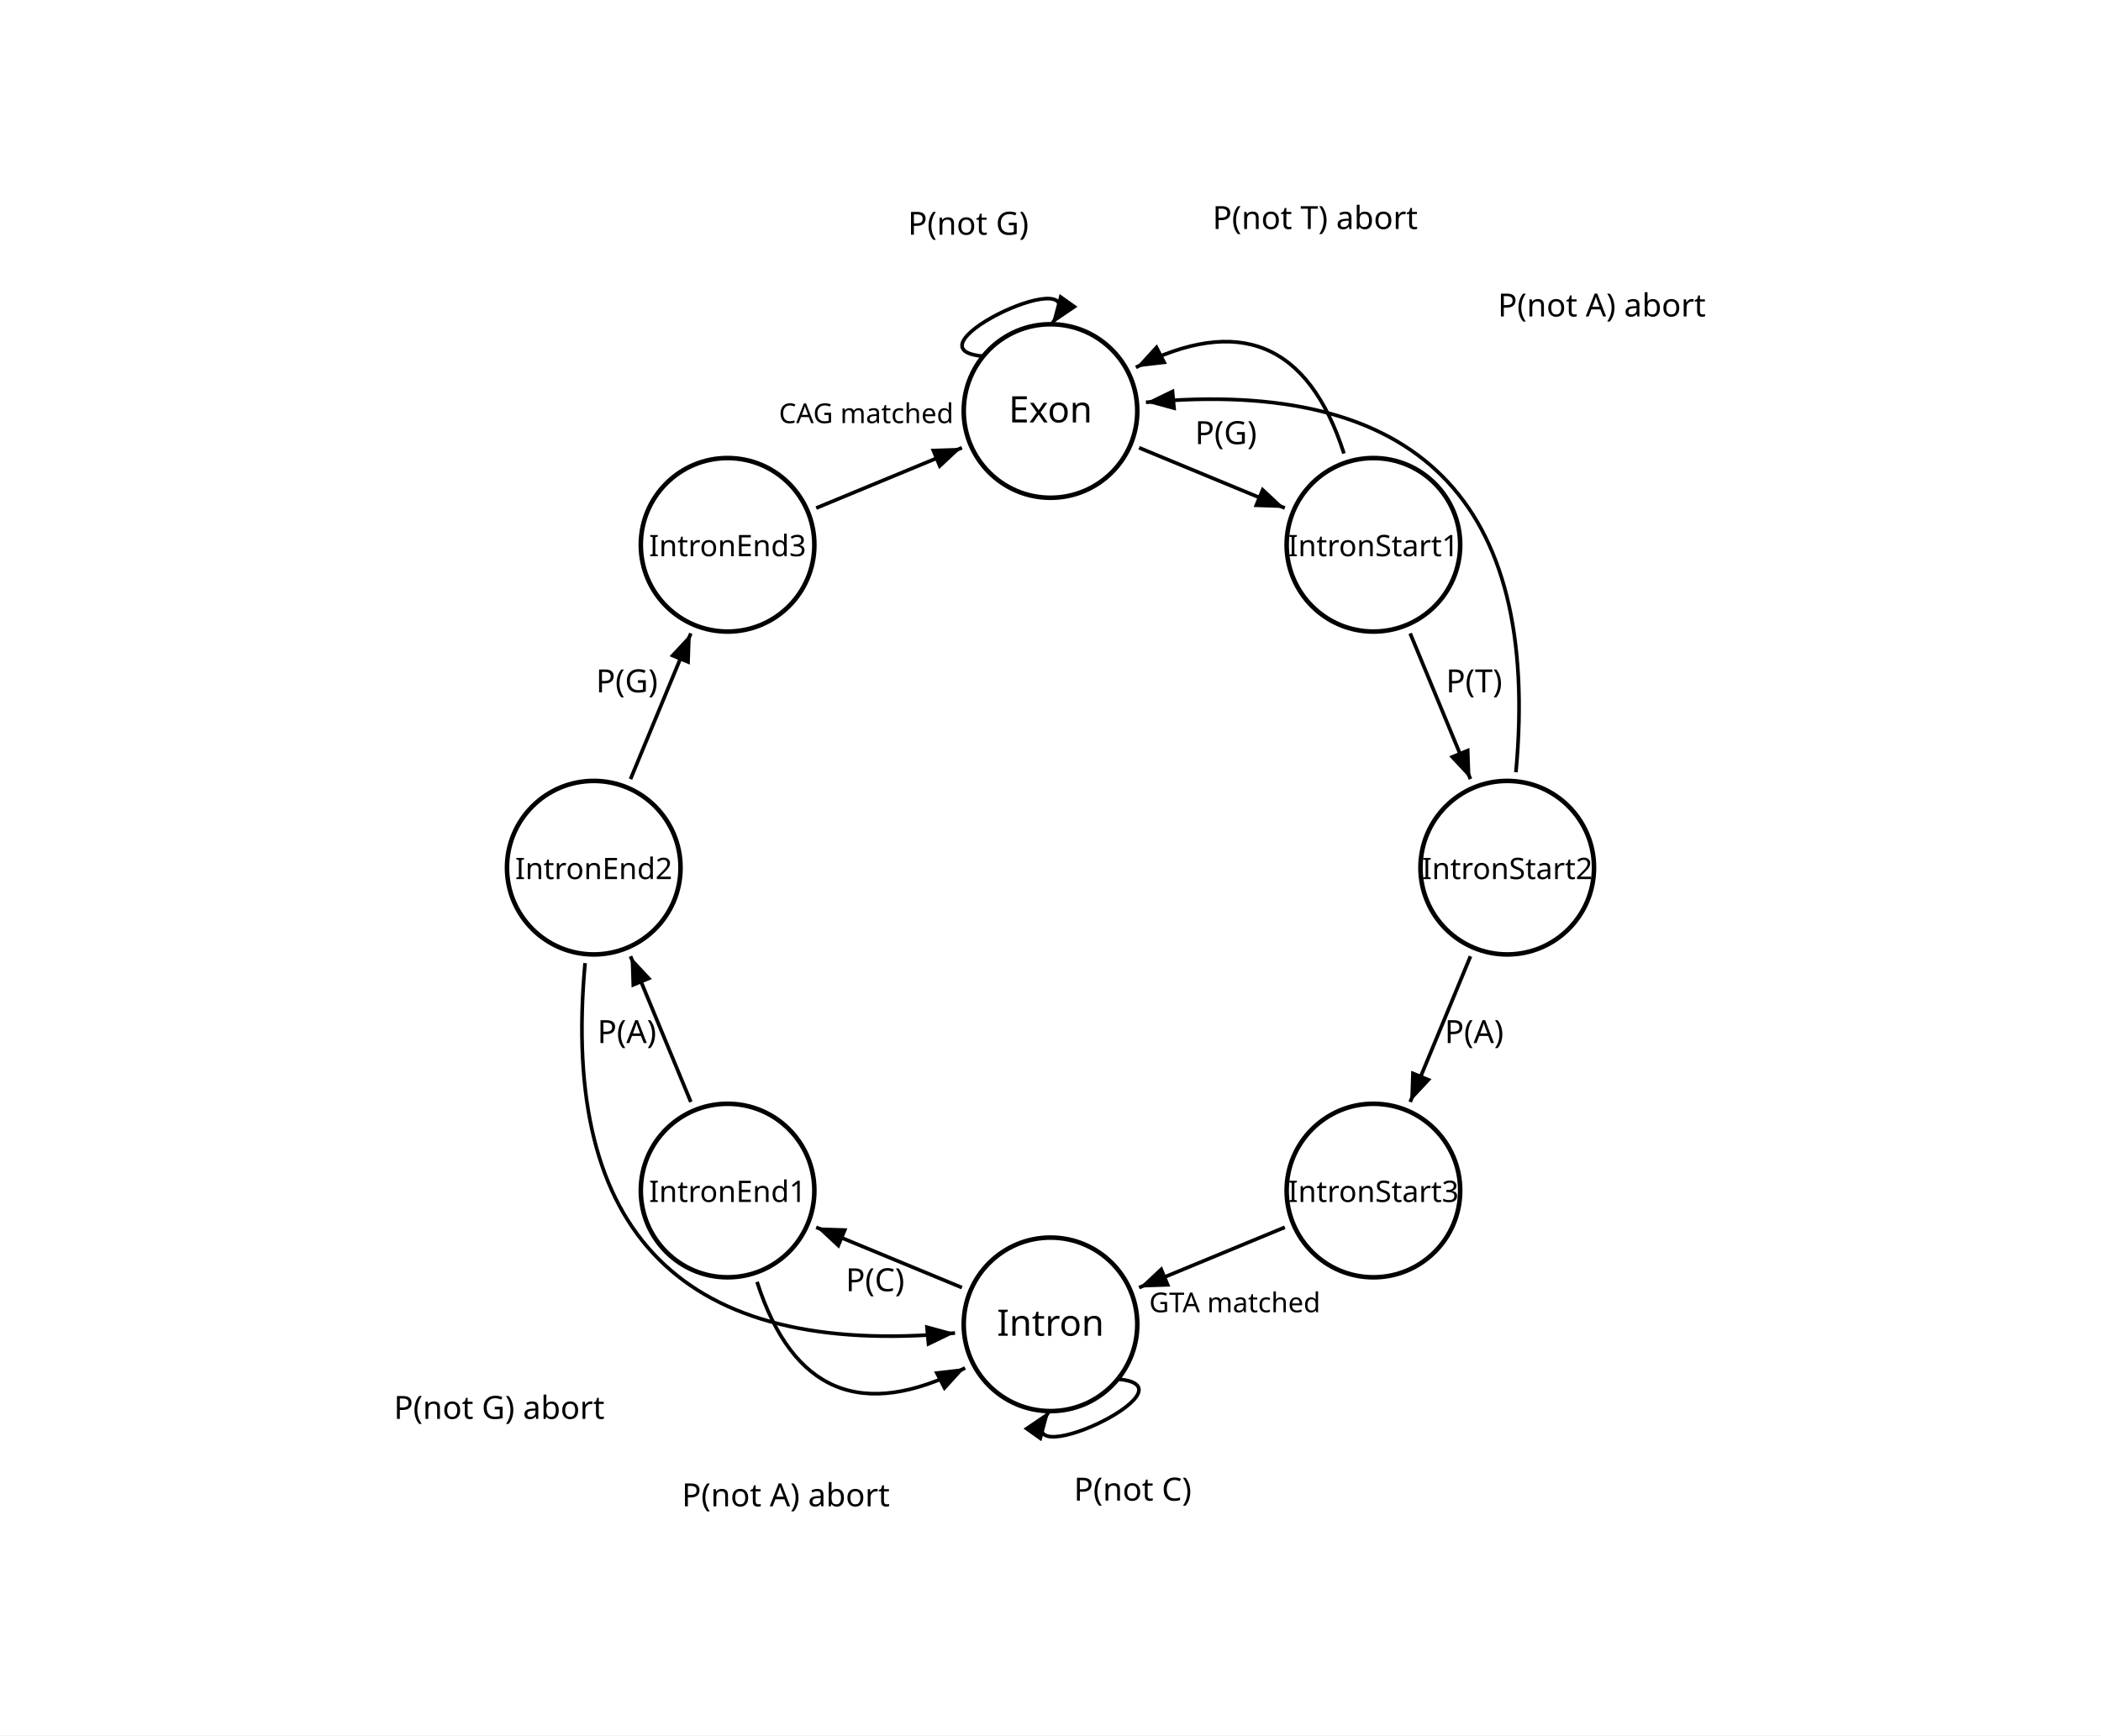
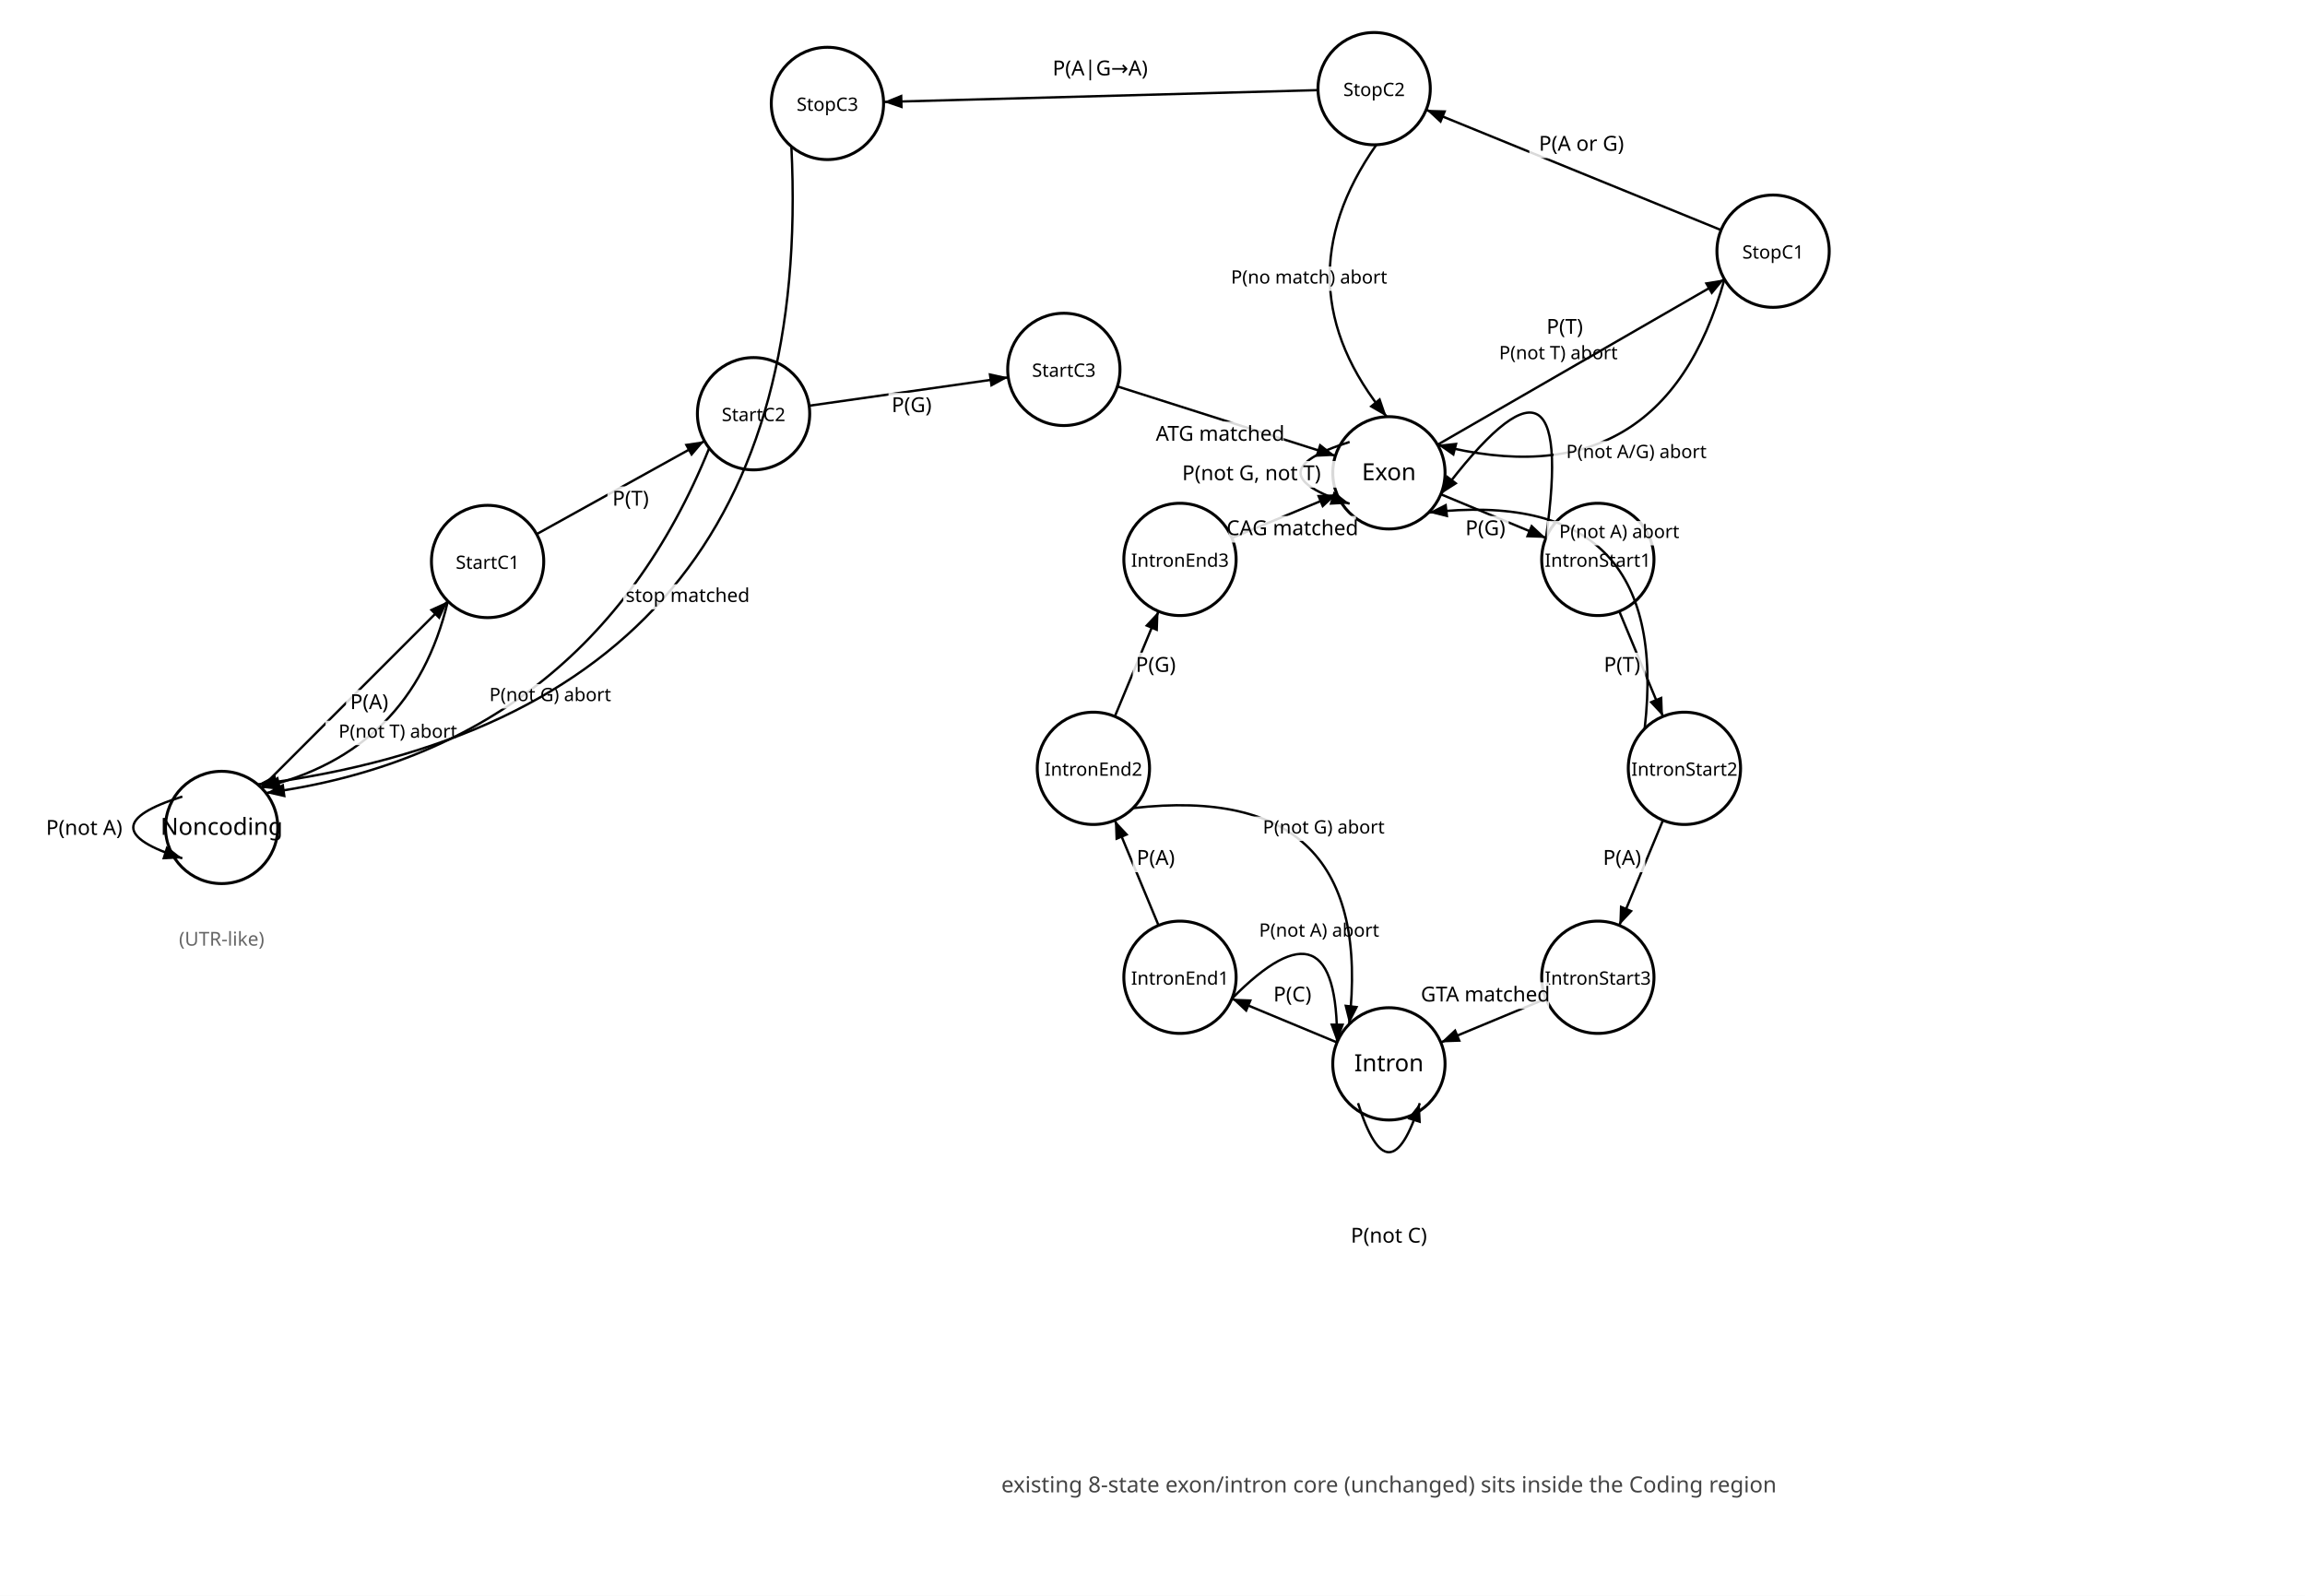
- <svg xmlns="http://www.w3.org/2000/svg" width="920" height="760" viewBox="0 0 920 760">
+ <svg xmlns="http://www.w3.org/2000/svg" width="1560" height="1080" viewBox="0 0 1560 1080">
  <defs>
    <marker id="arrow" markerWidth="10" markerHeight="10" refX="8" refY="3" orient="auto" markerUnits="strokeWidth">
      <path d="M0,0 L8,3 L0,6 Z" fill="black" />
    </marker>
  </defs>
-   <rect x="0" y="0" width="920" height="760" fill="white" />
-   <circle cx="460.0" cy="180.0" r="38" fill="white" stroke="black" stroke-width="2" />
-   <circle cx="601.4" cy="238.6" r="38" fill="white" stroke="black" stroke-width="2" />
-   <circle cx="660.0" cy="380.0" r="38" fill="white" stroke="black" stroke-width="2" />
-   <circle cx="601.4" cy="521.4" r="38" fill="white" stroke="black" stroke-width="2" />
-   <circle cx="460.0" cy="580.0" r="38" fill="white" stroke="black" stroke-width="2" />
-   <circle cx="318.6" cy="521.4" r="38" fill="white" stroke="black" stroke-width="2" />
-   <circle cx="260.0" cy="380.0" r="38" fill="white" stroke="black" stroke-width="2" />
-   <circle cx="318.6" cy="238.6" r="38" fill="white" stroke="black" stroke-width="2" />
-   <path d="M 430.6 156.0 C 393.1 152.9 482.3 111.3 460.5 142.0" fill="none" stroke="black" stroke-width="1.6" marker-end="url(#arrow)" />
-   <text x="424.0" y="102.8" font-family="sans-serif" font-size="14" fill="black" text-anchor="middle">P(not G)</text>
-   <line x1="498.8" y1="196.1" x2="562.6" y2="222.5" stroke="black" stroke-width="1.6" marker-end="url(#arrow)" />
-   <text x="536.8" y="194.5" font-family="sans-serif" font-size="14" fill="black" text-anchor="middle">P(G)</text>
-   <line x1="617.5" y1="277.4" x2="643.9" y2="341.2" stroke="black" stroke-width="1.6" marker-end="url(#arrow)" />
-   <text x="645.5" y="303.2" font-family="sans-serif" font-size="14" fill="black" text-anchor="middle">P(T)</text>
-   <line x1="643.9" y1="418.8" x2="617.5" y2="482.6" stroke="black" stroke-width="1.6" marker-end="url(#arrow)" />
-   <text x="645.5" y="456.8" font-family="sans-serif" font-size="14" fill="black" text-anchor="middle">P(A)</text>
-   <line x1="562.6" y1="537.5" x2="498.8" y2="563.9" stroke="black" stroke-width="1.6" marker-end="url(#arrow)" />
-   <text x="540.7" y="574.7" font-family="sans-serif" font-size="12" fill="black" text-anchor="middle">GTA matched</text>
-   <path d="M 489.4 604.0 C 526.9 607.1 437.7 648.7 459.5 618.0" fill="none" stroke="black" stroke-width="1.6" marker-end="url(#arrow)" />
-   <text x="496.0" y="657.2" font-family="sans-serif" font-size="14" fill="black" text-anchor="middle">P(not C)</text>
-   <line x1="421.2" y1="563.9" x2="357.4" y2="537.5" stroke="black" stroke-width="1.6" marker-end="url(#arrow)" />
-   <text x="383.2" y="565.5" font-family="sans-serif" font-size="14" fill="black" text-anchor="middle">P(C)</text>
-   <line x1="302.5" y1="482.6" x2="276.1" y2="418.8" stroke="black" stroke-width="1.6" marker-end="url(#arrow)" />
-   <text x="274.5" y="456.8" font-family="sans-serif" font-size="14" fill="black" text-anchor="middle">P(A)</text>
-   <line x1="276.1" y1="341.2" x2="302.5" y2="277.4" stroke="black" stroke-width="1.6" marker-end="url(#arrow)" />
-   <text x="274.5" y="303.2" font-family="sans-serif" font-size="14" fill="black" text-anchor="middle">P(G)</text>
-   <line x1="357.4" y1="222.5" x2="421.2" y2="196.1" stroke="black" stroke-width="1.6" marker-end="url(#arrow)" />
-   <text x="379.3" y="185.3" font-family="sans-serif" font-size="12" fill="black" text-anchor="middle">CAG matched</text>
-   <path d="M 588.5 198.6 Q 565.2 126.1 497.4 160.9" fill="none" stroke="black" stroke-width="1.6" marker-end="url(#arrow)" />
-   <text x="575.9" y="100.3" font-family="sans-serif" font-size="14" fill="black" text-anchor="middle">P(not T) abort</text>
-   <path d="M 663.8 338.2 Q 680.2 159.8 501.8 176.2" fill="none" stroke="black" stroke-width="1.6" marker-end="url(#arrow)" />
-   <text x="701.4" y="138.6" font-family="sans-serif" font-size="14" fill="black" text-anchor="middle">P(not A) abort</text>
-   <path d="M 331.5 561.4 Q 354.8 633.9 422.6 599.1" fill="none" stroke="black" stroke-width="1.6" marker-end="url(#arrow)" />
-   <text x="344.1" y="659.7" font-family="sans-serif" font-size="14" fill="black" text-anchor="middle">P(not A) abort</text>
-   <path d="M 256.2 421.8 Q 239.8 600.2 418.2 583.8" fill="none" stroke="black" stroke-width="1.6" marker-end="url(#arrow)" />
-   <text x="218.6" y="621.4" font-family="sans-serif" font-size="14" fill="black" text-anchor="middle">P(not G) abort</text>
-   <text x="460.0" y="185.0" font-family="sans-serif" font-size="16" fill="black" text-anchor="middle">Exon</text>
-   <text x="601.4" y="243.6" font-family="sans-serif" font-size="13" fill="black" text-anchor="middle">IntronStart1</text>
-   <text x="660.0" y="385.0" font-family="sans-serif" font-size="13" fill="black" text-anchor="middle">IntronStart2</text>
-   <text x="601.4" y="526.4" font-family="sans-serif" font-size="13" fill="black" text-anchor="middle">IntronStart3</text>
-   <text x="460.0" y="585.0" font-family="sans-serif" font-size="16" fill="black" text-anchor="middle">Intron</text>
-   <text x="318.6" y="526.4" font-family="sans-serif" font-size="13" fill="black" text-anchor="middle">IntronEnd1</text>
-   <text x="260.0" y="385.0" font-family="sans-serif" font-size="13" fill="black" text-anchor="middle">IntronEnd2</text>
-   <text x="318.6" y="243.6" font-family="sans-serif" font-size="13" fill="black" text-anchor="middle">IntronEnd3</text>
+   <rect x="0" y="0" width="1560" height="1080" fill="white" />
+   <text x="150" y="640" font-family="sans-serif" font-size="13" fill="#666" text-anchor="middle">(UTR-like)</text>
+   <text x="940" y="1010" font-family="sans-serif" font-size="15" fill="#444" text-anchor="middle">existing 8-state exon/intron core (unchanged) sits inside the Coding region</text>
+   <circle cx="150" cy="560" r="38" fill="white" stroke="black" stroke-width="2" />
+   <text x="150" y="565" font-family="sans-serif" font-size="16" fill="black" text-anchor="middle">Noncoding</text>
+   <circle cx="330" cy="380" r="38" fill="white" stroke="black" stroke-width="2" />
+   <text x="330" y="385" font-family="sans-serif" font-size="12.5" fill="black" text-anchor="middle">StartC1</text>
+   <circle cx="510" cy="280" r="38" fill="white" stroke="black" stroke-width="2" />
+   <text x="510" y="285" font-family="sans-serif" font-size="12.5" fill="black" text-anchor="middle">StartC2</text>
+   <circle cx="720" cy="250" r="38" fill="white" stroke="black" stroke-width="2" />
+   <text x="720" y="255" font-family="sans-serif" font-size="12.5" fill="black" text-anchor="middle">StartC3</text>
+   <circle cx="940" cy="320" r="38" fill="white" stroke="black" stroke-width="2" />
+   <text x="940" y="325" font-family="sans-serif" font-size="16" fill="black" text-anchor="middle">Exon</text>
+   <circle cx="1081.4" cy="378.6" r="38" fill="white" stroke="black" stroke-width="2" />
+   <text x="1081.4" y="383.6" font-family="sans-serif" font-size="12.5" fill="black" text-anchor="middle">IntronStart1</text>
+   <circle cx="1140" cy="520" r="38" fill="white" stroke="black" stroke-width="2" />
+   <text x="1140" y="525" font-family="sans-serif" font-size="12.5" fill="black" text-anchor="middle">IntronStart2</text>
+   <circle cx="1081.4" cy="661.4" r="38" fill="white" stroke="black" stroke-width="2" />
+   <text x="1081.4" y="666.4" font-family="sans-serif" font-size="12.5" fill="black" text-anchor="middle">IntronStart3</text>
+   <circle cx="940" cy="720" r="38" fill="white" stroke="black" stroke-width="2" />
+   <text x="940" y="725" font-family="sans-serif" font-size="16" fill="black" text-anchor="middle">Intron</text>
+   <circle cx="798.6" cy="661.4" r="38" fill="white" stroke="black" stroke-width="2" />
+   <text x="798.6" y="666.4" font-family="sans-serif" font-size="12.5" fill="black" text-anchor="middle">IntronEnd1</text>
+   <circle cx="740" cy="520" r="38" fill="white" stroke="black" stroke-width="2" />
+   <text x="740" y="525" font-family="sans-serif" font-size="12.5" fill="black" text-anchor="middle">IntronEnd2</text>
+   <circle cx="798.6" cy="378.6" r="38" fill="white" stroke="black" stroke-width="2" />
+   <text x="798.6" y="383.6" font-family="sans-serif" font-size="12.5" fill="black" text-anchor="middle">IntronEnd3</text>
+   <circle cx="1200" cy="170" r="38" fill="white" stroke="black" stroke-width="2" />
+   <text x="1200" y="175" font-family="sans-serif" font-size="12.5" fill="black" text-anchor="middle">StopC1</text>
+   <circle cx="930" cy="60" r="38" fill="white" stroke="black" stroke-width="2" />
+   <text x="930" y="65" font-family="sans-serif" font-size="12.5" fill="black" text-anchor="middle">StopC2</text>
+   <circle cx="560" cy="70" r="38" fill="white" stroke="black" stroke-width="2" />
+   <text x="560" y="75" font-family="sans-serif" font-size="12.5" fill="black" text-anchor="middle">StopC3</text>
+   <path d="M 123.4 539.1 Q 57.0 560.0 123.4 580.9" fill="none" stroke="black" stroke-width="1.6" marker-end="url(#arrow)" />
+   <rect x="25.6" y="552.0" width="62.7" height="18.0" fill="white" opacity="0.85" />
+   <text x="57.0" y="565.0" font-family="sans-serif" font-size="14" fill="black" text-anchor="middle">P(not A)</text>
+   <line x1="176.9" y1="533.1" x2="303.1" y2="406.9" stroke="black" stroke-width="1.6" marker-end="url(#arrow)" />
+   <rect x="234.2" y="466.9" width="31.4" height="18.0" fill="white" opacity="0.85" />
+   <text x="249.9" y="479.9" font-family="sans-serif" font-size="14" fill="black" text-anchor="middle">P(A)</text>
+   <line x1="363.2" y1="361.5" x2="476.8" y2="298.5" stroke="black" stroke-width="1.6" marker-end="url(#arrow)" />
+   <rect x="411.1" y="329.2" width="31.4" height="18.0" fill="white" opacity="0.85" />
+   <text x="426.8" y="342.2" font-family="sans-serif" font-size="14" fill="black" text-anchor="middle">P(T)</text>
+   <line x1="547.6" y1="274.6" x2="682.4" y2="255.4" stroke="black" stroke-width="1.6" marker-end="url(#arrow)" />
+   <rect x="601.3" y="265.9" width="31.4" height="18.0" fill="white" opacity="0.85" />
+   <text x="617.0" y="278.9" font-family="sans-serif" font-size="14" fill="black" text-anchor="middle">P(G)</text>
+   <line x1="756.2" y1="261.5" x2="903.8" y2="308.5" stroke="black" stroke-width="1.6" marker-end="url(#arrow)" />
+   <rect x="782.6" y="285.3" width="86.2" height="18.0" fill="white" opacity="0.85" />
+   <text x="825.8" y="298.3" font-family="sans-serif" font-size="14" fill="black" text-anchor="middle">ATG matched</text>
+   <path d="M 303.1 406.9 Q 278.9 508.9 176.9 533.1" fill="none" stroke="black" stroke-width="1.6" marker-end="url(#arrow)" />
+   <rect x="220.3" y="487.8" width="98.0" height="16.5" fill="white" opacity="0.85" />
+   <text x="269.3" y="499.3" font-family="sans-serif" font-size="12.5" fill="black" text-anchor="middle">P(not T) abort</text>
+   <path d="M 480.0 303.3 Q 397.5 506.8 180.0 536.7" fill="none" stroke="black" stroke-width="1.6" marker-end="url(#arrow)" />
+   <rect x="323.4" y="463.0" width="98.0" height="16.5" fill="white" opacity="0.85" />
+   <text x="372.4" y="474.5" font-family="sans-serif" font-size="12.5" fill="black" text-anchor="middle">P(not G) abort</text>
+   <path d="M 913.4 299.1 Q 847.0 320.0 913.4 340.9" fill="none" stroke="black" stroke-width="1.6" marker-end="url(#arrow)" />
+   <rect x="788.2" y="312.0" width="117.6" height="18.0" fill="white" opacity="0.85" />
+   <text x="847.0" y="325.0" font-family="sans-serif" font-size="14" fill="black" text-anchor="middle">P(not G, not T)</text>
+   <line x1="975.1" y1="334.5" x2="1046.3" y2="364.1" stroke="black" stroke-width="1.6" marker-end="url(#arrow)" />
+   <rect x="989.7" y="349.2" width="31.4" height="18.0" fill="white" opacity="0.85" />
+   <text x="1005.3" y="362.2" font-family="sans-serif" font-size="14" fill="black" text-anchor="middle">P(G)</text>
+   <line x1="1095.9" y1="413.7" x2="1125.5" y2="484.9" stroke="black" stroke-width="1.6" marker-end="url(#arrow)" />
+   <rect x="1082.1" y="441.7" width="31.4" height="18.0" fill="white" opacity="0.85" />
+   <text x="1097.8" y="454.7" font-family="sans-serif" font-size="14" fill="black" text-anchor="middle">P(T)</text>
+   <line x1="1125.5" y1="555.1" x2="1095.9" y2="626.3" stroke="black" stroke-width="1.6" marker-end="url(#arrow)" />
+   <rect x="1082.1" y="572.3" width="31.4" height="18.0" fill="white" opacity="0.85" />
+   <text x="1097.8" y="585.3" font-family="sans-serif" font-size="14" fill="black" text-anchor="middle">P(A)</text>
+   <line x1="1046.3" y1="675.9" x2="975.1" y2="705.5" stroke="black" stroke-width="1.6" marker-end="url(#arrow)" />
+   <rect x="962.2" y="664.8" width="86.2" height="18.0" fill="white" opacity="0.85" />
+   <text x="1005.3" y="677.8" font-family="sans-serif" font-size="14" fill="black" text-anchor="middle">GTA matched</text>
+   <path d="M 919.1 746.6 Q 940.0 813.0 960.9 746.6" fill="none" stroke="black" stroke-width="1.6" marker-end="url(#arrow)" />
+   <rect x="908.6" y="828.0" width="62.7" height="18.0" fill="white" opacity="0.85" />
+   <text x="940.0" y="841.0" font-family="sans-serif" font-size="14" fill="black" text-anchor="middle">P(not C)</text>
+   <line x1="904.9" y1="705.5" x2="833.7" y2="675.9" stroke="black" stroke-width="1.6" marker-end="url(#arrow)" />
+   <rect x="859.0" y="664.8" width="31.4" height="18.0" fill="white" opacity="0.85" />
+   <text x="874.7" y="677.8" font-family="sans-serif" font-size="14" fill="black" text-anchor="middle">P(C)</text>
+   <line x1="784.1" y1="626.3" x2="754.5" y2="555.1" stroke="black" stroke-width="1.6" marker-end="url(#arrow)" />
+   <rect x="766.6" y="572.3" width="31.4" height="18.0" fill="white" opacity="0.85" />
+   <text x="782.2" y="585.3" font-family="sans-serif" font-size="14" fill="black" text-anchor="middle">P(A)</text>
+   <line x1="754.5" y1="484.9" x2="784.1" y2="413.7" stroke="black" stroke-width="1.6" marker-end="url(#arrow)" />
+   <rect x="766.6" y="441.7" width="31.4" height="18.0" fill="white" opacity="0.85" />
+   <text x="782.2" y="454.7" font-family="sans-serif" font-size="14" fill="black" text-anchor="middle">P(G)</text>
+   <line x1="833.7" y1="364.1" x2="904.9" y2="334.5" stroke="black" stroke-width="1.6" marker-end="url(#arrow)" />
+   <rect x="831.5" y="349.2" width="86.2" height="18.0" fill="white" opacity="0.85" />
+   <text x="874.7" y="362.2" font-family="sans-serif" font-size="14" fill="black" text-anchor="middle">CAG matched</text>
+   <path d="M 1046.3 364.1 Q 1068.1 210.7 975.1 334.5" fill="none" stroke="black" stroke-width="1.6" marker-end="url(#arrow)" />
+   <rect x="1005.7" y="231.6" width="98.0" height="16.5" fill="white" opacity="0.85" />
+   <text x="1054.7" y="243.1" font-family="sans-serif" font-size="12.5" fill="black" text-anchor="middle">P(not T) abort</text>
+   <path d="M 1113.1 493.1 Q 1131.9 328.1 966.9 346.9" fill="none" stroke="black" stroke-width="1.6" marker-end="url(#arrow)" />
+   <rect x="1046.9" y="352.6" width="98.0" height="16.5" fill="white" opacity="0.85" />
+   <text x="1095.9" y="364.1" font-family="sans-serif" font-size="12.5" fill="black" text-anchor="middle">P(not A) abort</text>
+   <path d="M 833.7 675.9 Q 905.7 602.9 904.9 705.5" fill="none" stroke="black" stroke-width="1.6" marker-end="url(#arrow)" />
+   <rect x="843.8" y="622.4" width="98.0" height="16.5" fill="white" opacity="0.85" />
+   <text x="892.8" y="633.9" font-family="sans-serif" font-size="12.5" fill="black" text-anchor="middle">P(not A) abort</text>
+   <path d="M 766.9 546.9 Q 931.9 528.1 913.1 693.1" fill="none" stroke="black" stroke-width="1.6" marker-end="url(#arrow)" />
+   <rect x="846.9" y="552.6" width="98.0" height="16.5" fill="white" opacity="0.85" />
+   <text x="895.9" y="564.1" font-family="sans-serif" font-size="12.5" fill="black" text-anchor="middle">P(not G) abort</text>
+   <line x1="972.9" y1="301.0" x2="1167.1" y2="189.0" stroke="black" stroke-width="1.6" marker-end="url(#arrow)" />
+   <rect x="1043.3" y="212.9" width="31.4" height="18.0" fill="white" opacity="0.85" />
+   <text x="1059.0" y="225.9" font-family="sans-serif" font-size="14" fill="black" text-anchor="middle">P(T)</text>
+   <line x1="1164.8" y1="155.7" x2="965.2" y2="74.3" stroke="black" stroke-width="1.6" marker-end="url(#arrow)" />
+   <rect x="1035.0" y="89.0" width="70.6" height="18.0" fill="white" opacity="0.85" />
+   <text x="1070.3" y="102.0" font-family="sans-serif" font-size="14" fill="black" text-anchor="middle">P(A or G)</text>
+   <line x1="892.0" y1="61.0" x2="598.0" y2="69.0" stroke="black" stroke-width="1.6" marker-end="url(#arrow)" />
+   <rect x="713.3" y="38.0" width="62.7" height="18.0" fill="white" opacity="0.85" />
+   <text x="744.6" y="51.0" font-family="sans-serif" font-size="14" fill="black" text-anchor="middle">P(A|G→A)</text>
+   <path d="M 535.6 99.1 Q 554.4 481.8 174.4 530.9" fill="none" stroke="black" stroke-width="1.6" marker-end="url(#arrow)" />
+   <rect x="421.8" y="395.4" width="87.4" height="17.0" fill="white" opacity="0.85" />
+   <text x="465.4" y="407.4" font-family="sans-serif" font-size="13" fill="black" text-anchor="middle">stop matched</text>
+   <path d="M 1167.1 189.0 Q 1125.0 340.3 972.9 301.0" fill="none" stroke="black" stroke-width="1.6" marker-end="url(#arrow)" />
+   <rect x="1051.5" y="298.5" width="112.0" height="16.5" fill="white" opacity="0.85" />
+   <text x="1107.5" y="310.0" font-family="sans-serif" font-size="12.5" fill="black" text-anchor="middle">P(not A/G) abort</text>
+   <path d="M 931.5 98.0 Q 865.1 192.7 938.5 282.0" fill="none" stroke="black" stroke-width="1.6" marker-end="url(#arrow)" />
+   <rect x="826.5" y="180.4" width="119.0" height="16.5" fill="white" opacity="0.85" />
+   <text x="886.0" y="191.9" font-family="sans-serif" font-size="12.5" fill="black" text-anchor="middle">P(no match) abort</text>
</svg>
